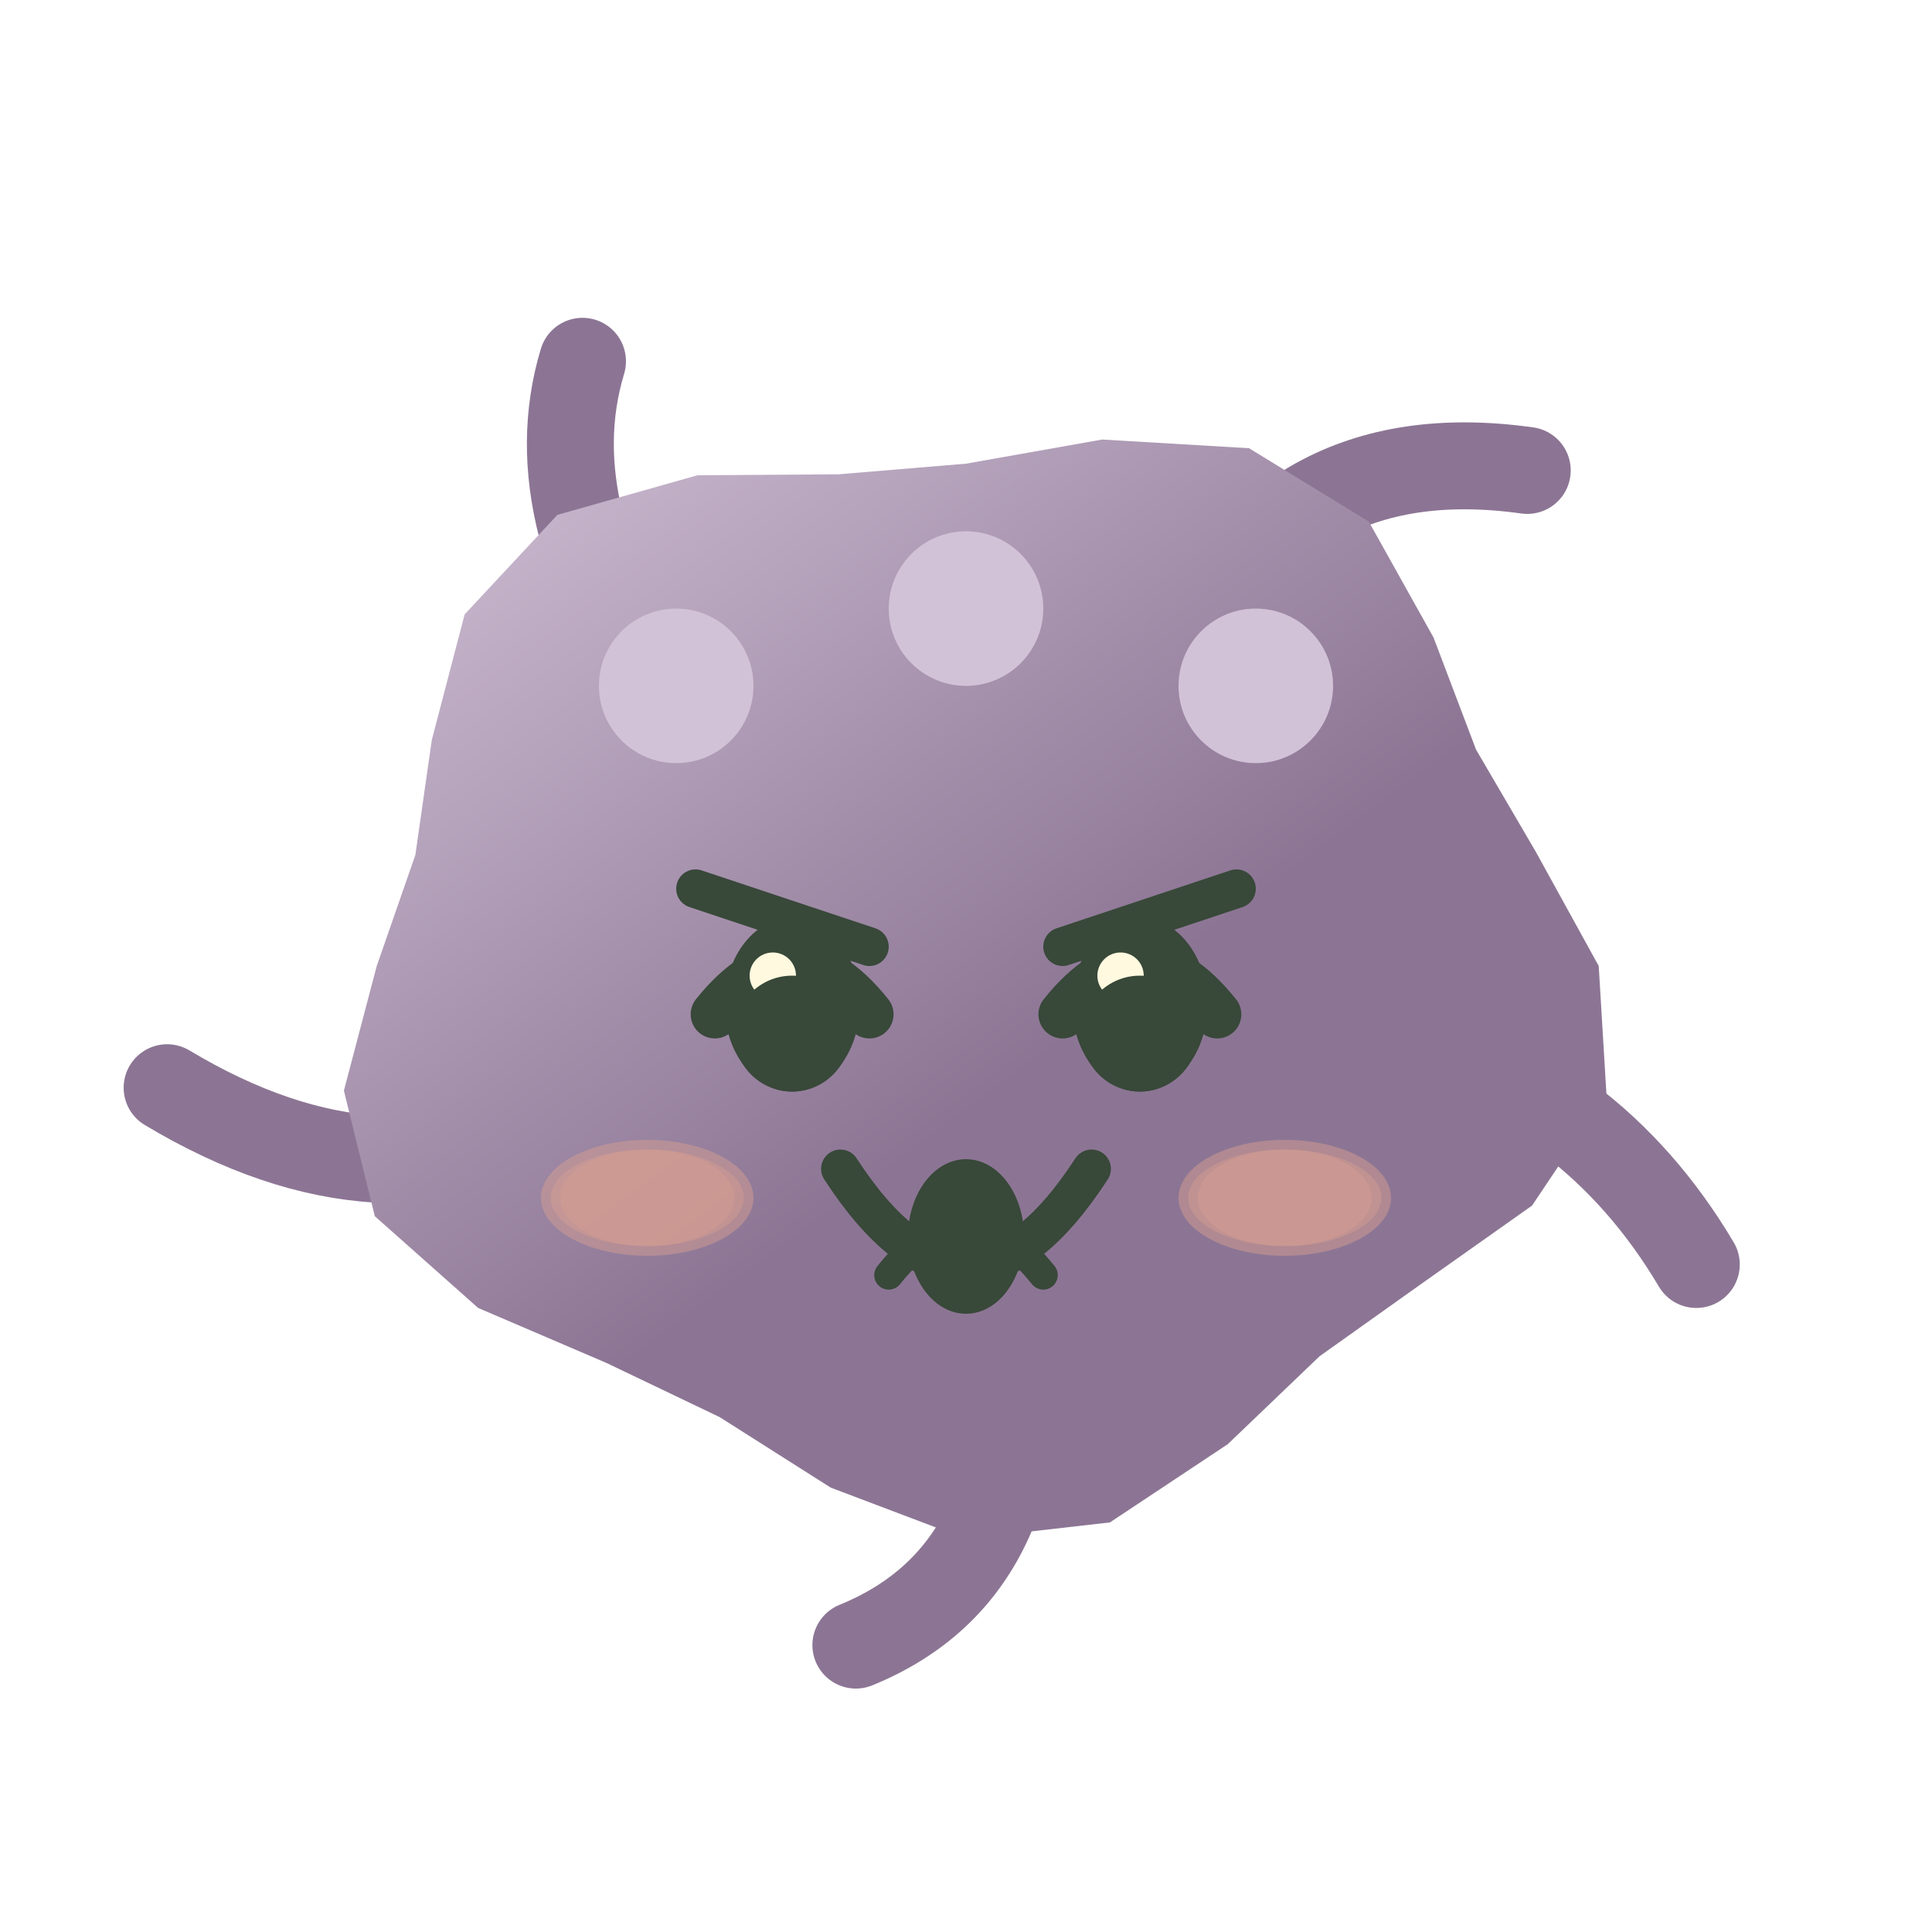
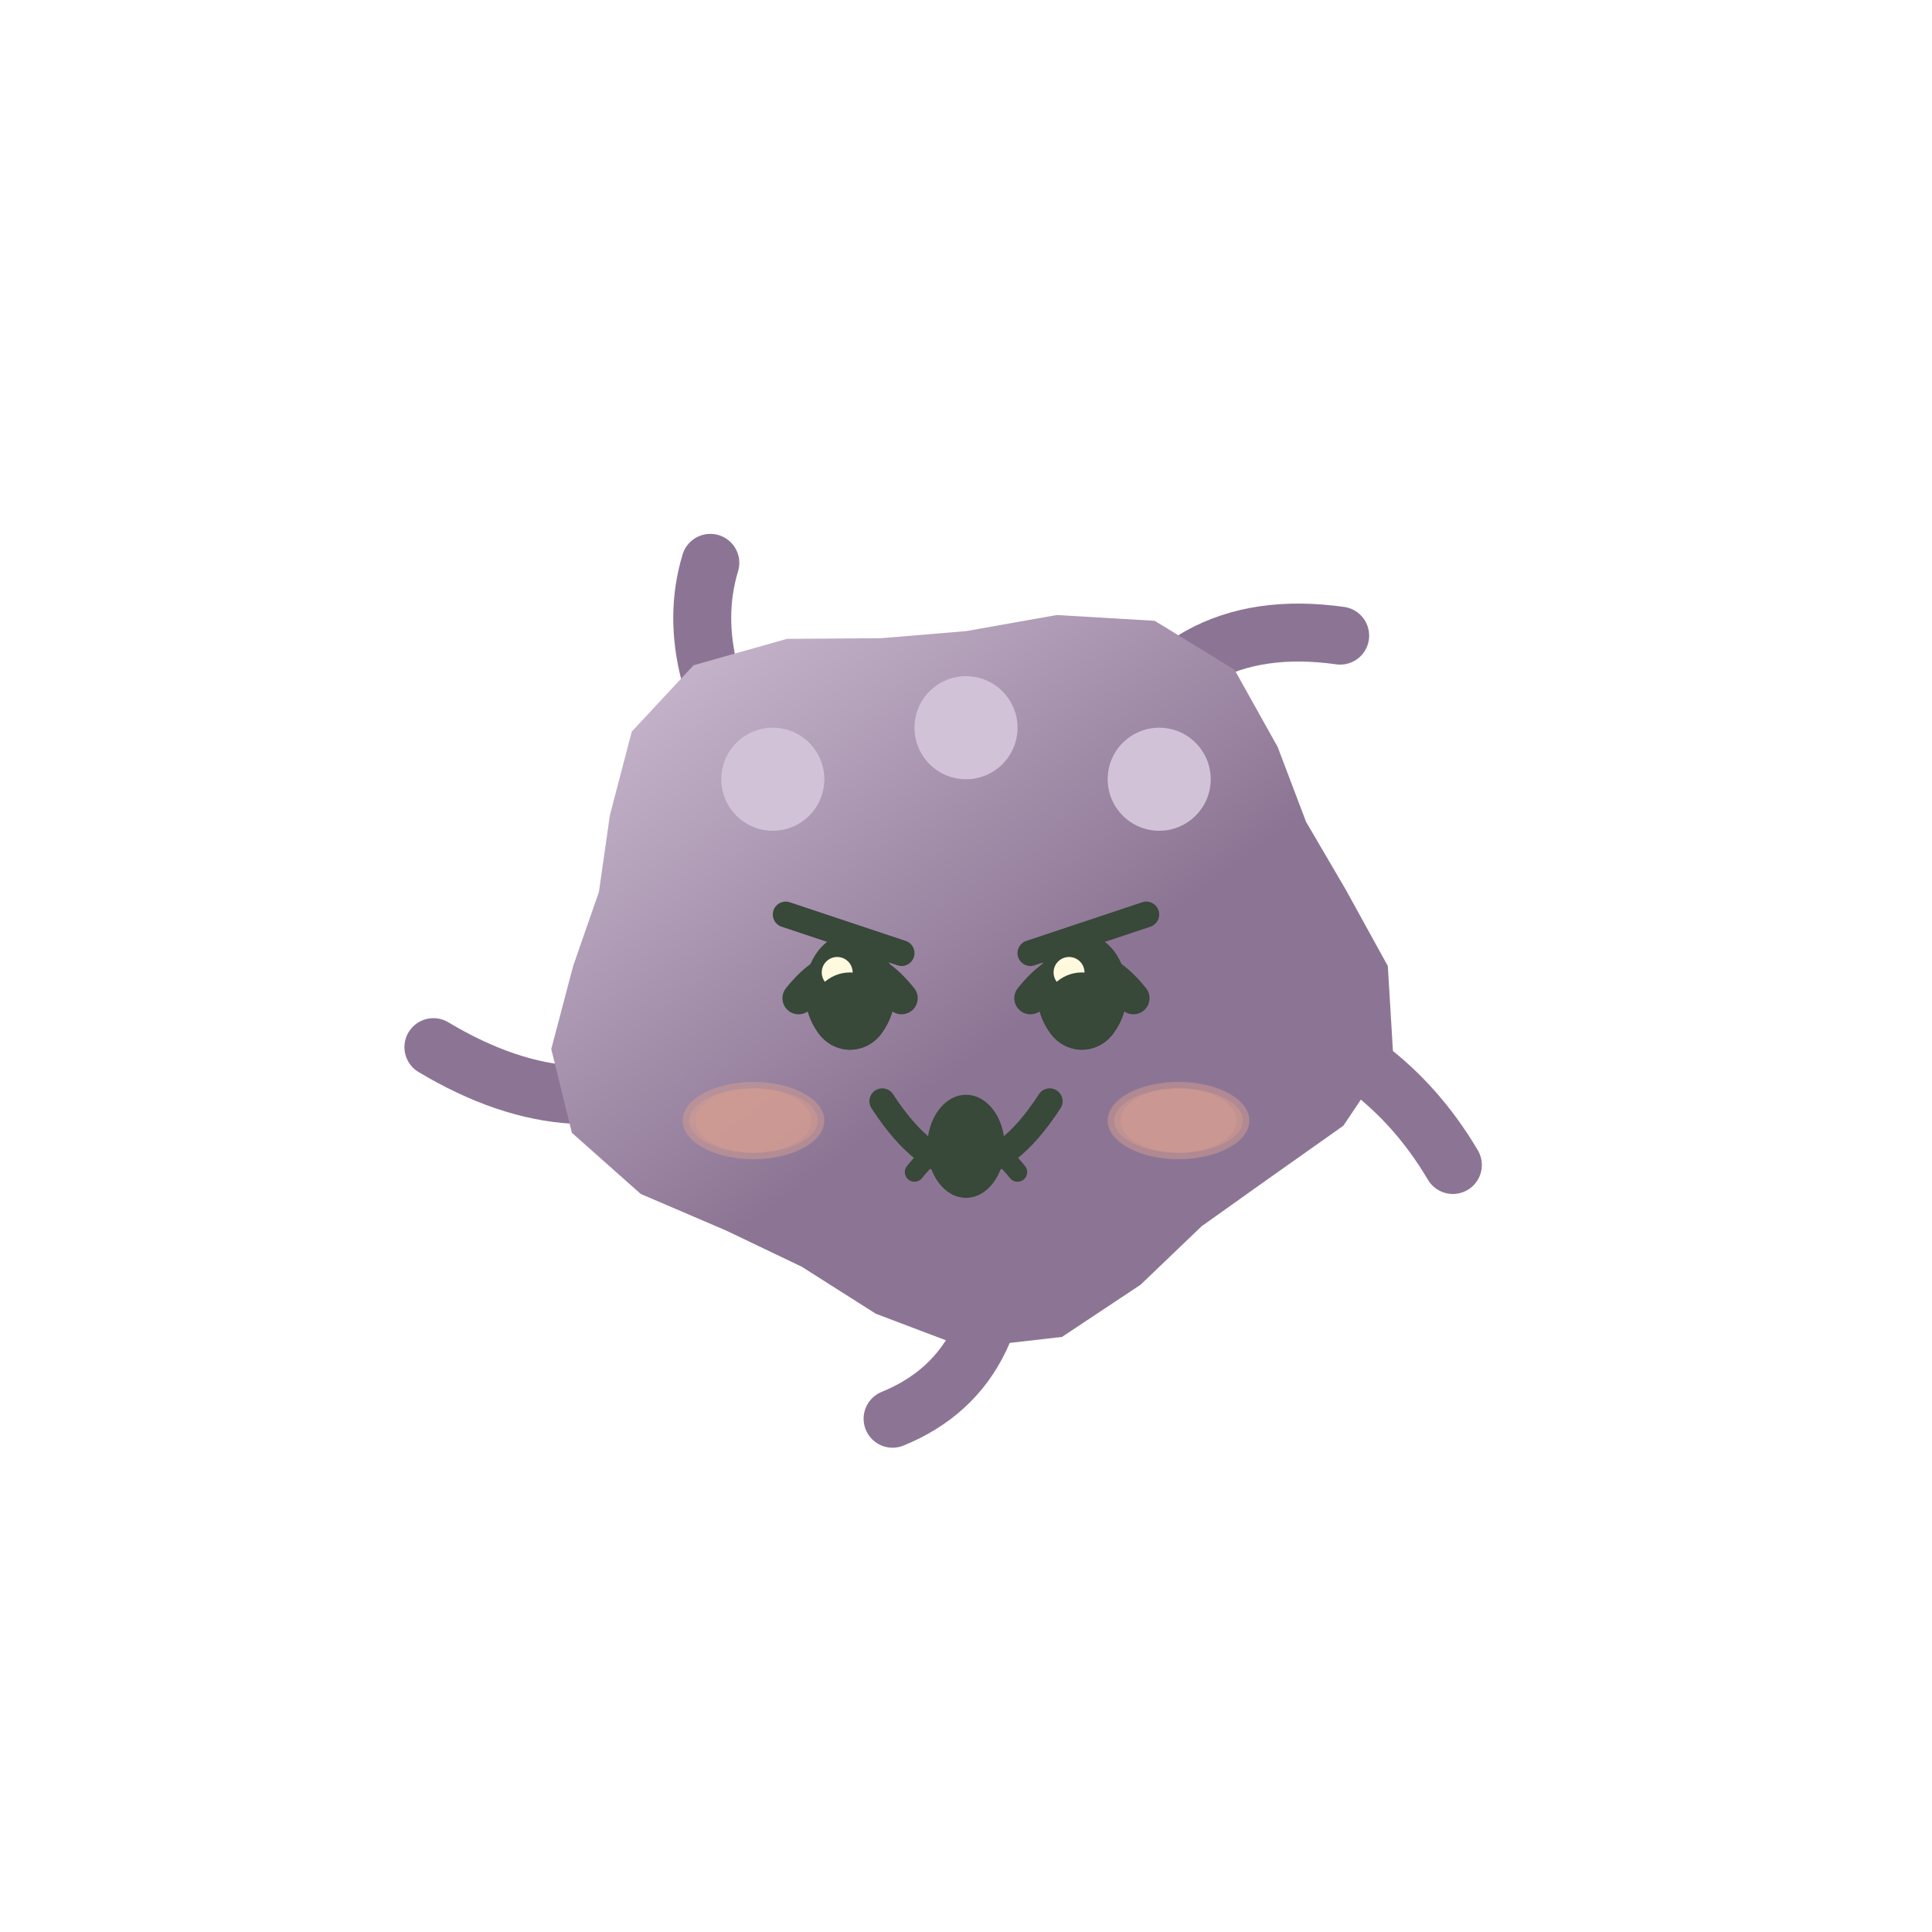
<svg xmlns="http://www.w3.org/2000/svg" width="200" height="200" viewBox="0 0 200 200">
  <defs>
    <linearGradient id="body-gradient" gradientUnits="objectBoundingBox" x1="0%" y1="0%" x2="85%" y2="100%">
      <stop offset="0" stop-color="#d2c2d7" />
      <stop offset="0.6" stop-color="#8c7594" />
      <stop offset="1" stop-color="#8c7594" />
    </linearGradient>
  </defs>
-   <g id="body">
+   <g id="body" transform="translate(33.33333 33.33333) scale(0.6666667)">
    <path id="tentacle-0" d="M144.1 107.2 Q164.7 112.5 175.6 130.9" fill="none" stroke="#8c7594" stroke-width="9" stroke-linecap="round" />
    <path id="tentacle-1" d="M105.1 135.8 Q107.5 162.6 88.6 170.3" fill="none" stroke="#8c7594" stroke-width="9" stroke-linecap="round" />
    <path id="tentacle-2" d="M59.1 115.0 Q40.0 126.2 17.3 112.6" fill="none" stroke="#8c7594" stroke-width="9" stroke-linecap="round" />
    <path id="tentacle-3" d="M69.6 73.5 Q55.4 53.6 60.3 37.4" fill="none" stroke="#8c7594" stroke-width="9" stroke-linecap="round" />
    <path id="tentacle-4" d="M122.1 68.7 Q132.5 45.1 158.1 48.7" fill="none" stroke="#8c7594" stroke-width="9" stroke-linecap="round" />
    <path id="shell" d="M165.5 100.0 L166.3 113.3 L158.6 124.8 L147.0 133.0 L136.6 140.4 L127.1 149.5 L114.9 157.6 L100.0 159.3 L86.0 154.0 L74.5 146.7 L62.8 141.1 L49.5 135.4 L38.8 125.9 L35.6 112.9 L39.0 100.0 L43.0 88.5 L44.7 76.6 L48.1 63.6 L57.7 53.3 L72.2 49.2 L86.8 49.1 L100.0 48.0 L114.1 45.5 L129.3 46.4 L141.7 54.0 L148.4 66.0 L152.8 77.6 L159.0 88.2 Z" fill="url(#body-gradient)" />
    <circle id="spot-0" cx="70" cy="71" r="8" fill="#d2c2d7" />
    <circle id="spot-1" cx="100" cy="63" r="8" fill="#d2c2d7" />
    <circle id="spot-2" cx="130" cy="71" r="8" fill="#d2c2d7" />
  </g>
-   <g id="face-neutral">
+   <g id="face-neutral" transform="translate(33.33333 33.33333) scale(0.6666667)">
    <circle id="neutral-eye-left" cx="82" cy="105" r="6" fill="#384839" />
    <circle id="neutral-eye-right" cx="118" cy="105" r="6" fill="#384839" />
    <circle id="neutral-eye-glint-left" cx="80" cy="102" r="1.8" fill="#fff9df" />
    <circle id="neutral-eye-glint-right" cx="116" cy="102" r="1.8" fill="#fff9df" />
    <path id="neutral-smile" d="M92 127 Q100 133 108 127" fill="none" stroke="#384839" stroke-width="3" stroke-linecap="round" />
    <ellipse id="neutral-blush-left" cx="67" cy="124" rx="10" ry="5" fill="#d89e91" opacity=".42" />
    <ellipse id="neutral-blush-right" cx="133" cy="124" rx="10" ry="5" fill="#d89e91" opacity=".42" />
  </g>
-   <g id="face-happy">
+   <g id="face-happy" transform="translate(33.33333 33.33333) scale(0.6666667)">
    <path id="happy-eye-left" d="M74 105 Q82 95 90 105" fill="none" stroke="#384839" stroke-width="5" stroke-linecap="round" />
    <path id="happy-eye-right" d="M110 105 Q118 95 126 105" fill="none" stroke="#384839" stroke-width="5" stroke-linecap="round" />
    <path id="happy-smile" d="M87 121 Q100 141 113 121" fill="none" stroke="#384839" stroke-width="4" stroke-linecap="round" />
    <ellipse id="happy-blush-left" cx="67" cy="124" rx="11" ry="6" fill="#d89e91" opacity=".48" />
    <ellipse id="happy-blush-right" cx="133" cy="124" rx="11" ry="6" fill="#d89e91" opacity=".48" />
  </g>
-   <g id="face-surprised">
+   <g id="face-surprised" transform="translate(33.33333 33.33333) scale(0.6666667)">
    <ellipse id="surprised-eye-left" cx="82" cy="104" rx="7" ry="9" fill="#384839" />
    <ellipse id="surprised-eye-right" cx="118" cy="104" rx="7" ry="9" fill="#384839" />
    <circle id="surprised-eye-glint-left" cx="80" cy="101" r="2.4" fill="#fff9df" />
    <circle id="surprised-eye-glint-right" cx="116" cy="101" r="2.4" fill="#fff9df" />
    <ellipse id="surprised-mouth" cx="100" cy="128" rx="6" ry="8" fill="#384839" />
    <ellipse id="surprised-blush-left" cx="67" cy="124" rx="9" ry="5" fill="#d89e91" opacity=".4" />
    <ellipse id="surprised-blush-right" cx="133" cy="124" rx="9" ry="5" fill="#d89e91" opacity=".4" />
  </g>
-   <g id="face-angry">
+   <g id="face-angry" transform="translate(33.33333 33.33333) scale(0.6666667)">
    <circle id="angry-eye-left" cx="82" cy="107" r="6" fill="#384839" />
    <circle id="angry-eye-right" cx="118" cy="107" r="6" fill="#384839" />
    <path id="angry-brow-left" d="M72 92 L90 98" stroke="#384839" stroke-width="4" stroke-linecap="round" />
    <path id="angry-brow-right" d="M128 92 L110 98" stroke="#384839" stroke-width="4" stroke-linecap="round" />
    <path id="angry-frown" d="M92 132 Q100 122 108 132" fill="none" stroke="#384839" stroke-width="3" stroke-linecap="round" />
  </g>
</svg>
